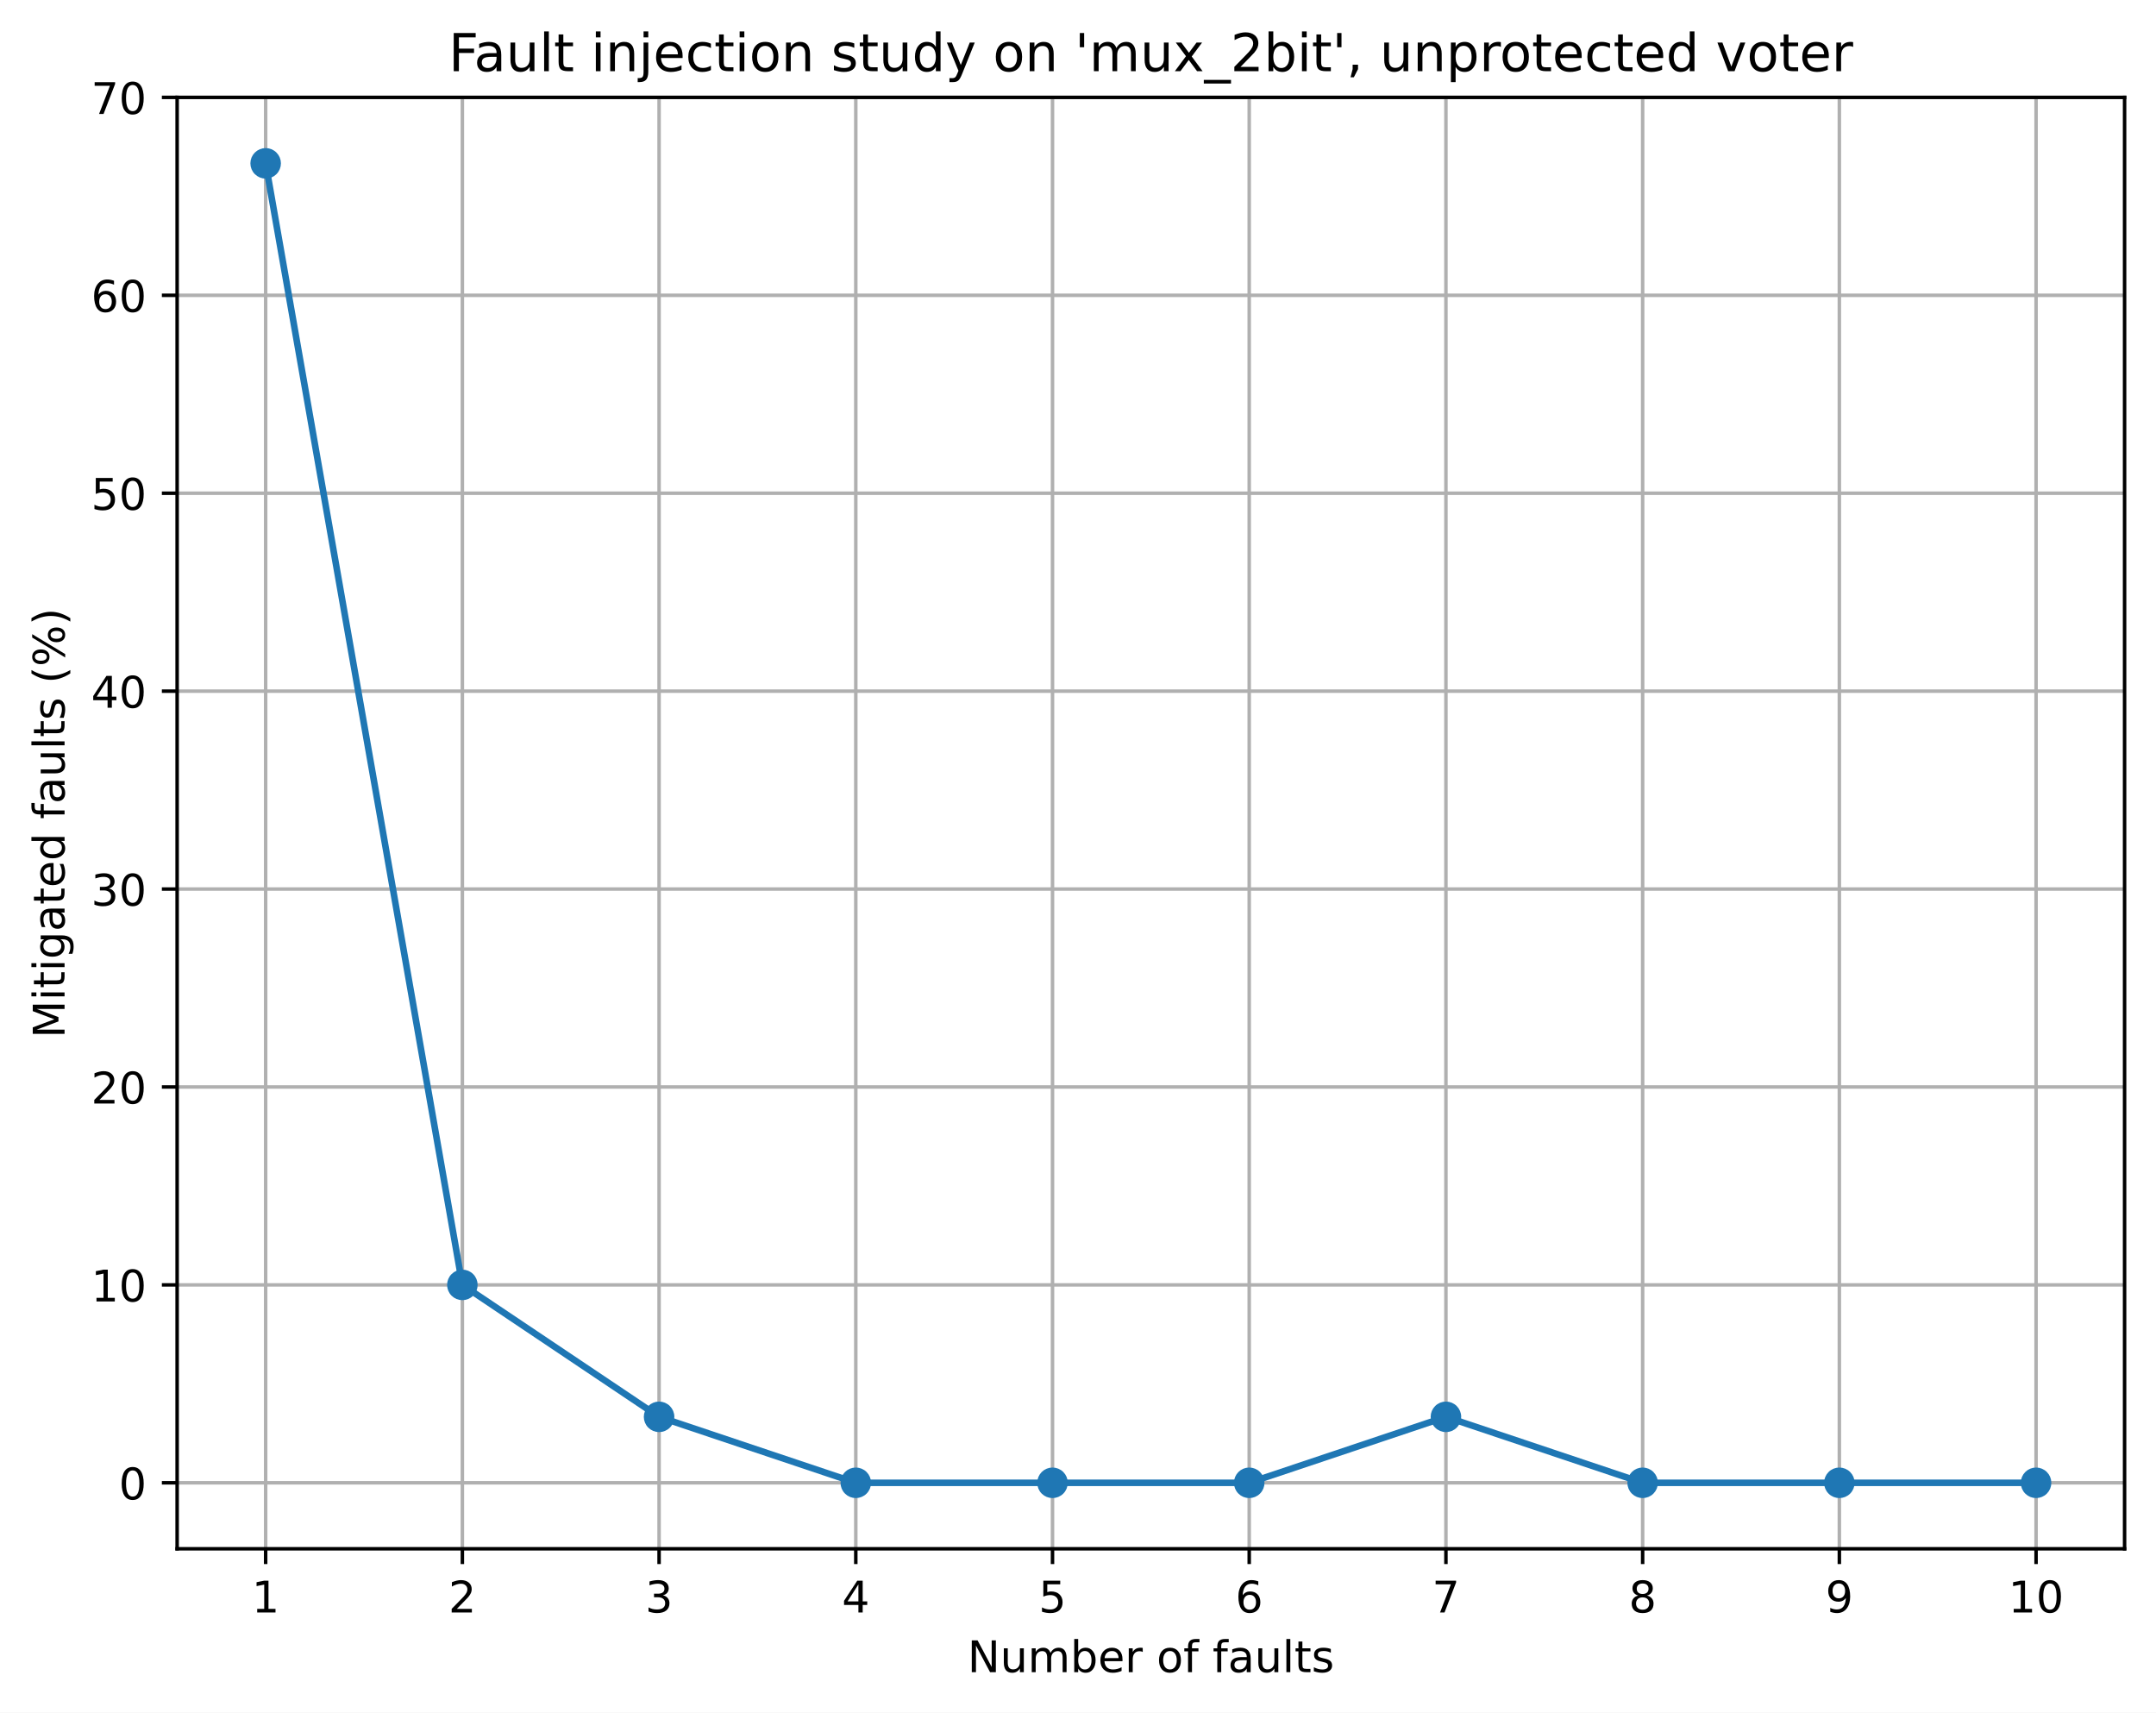
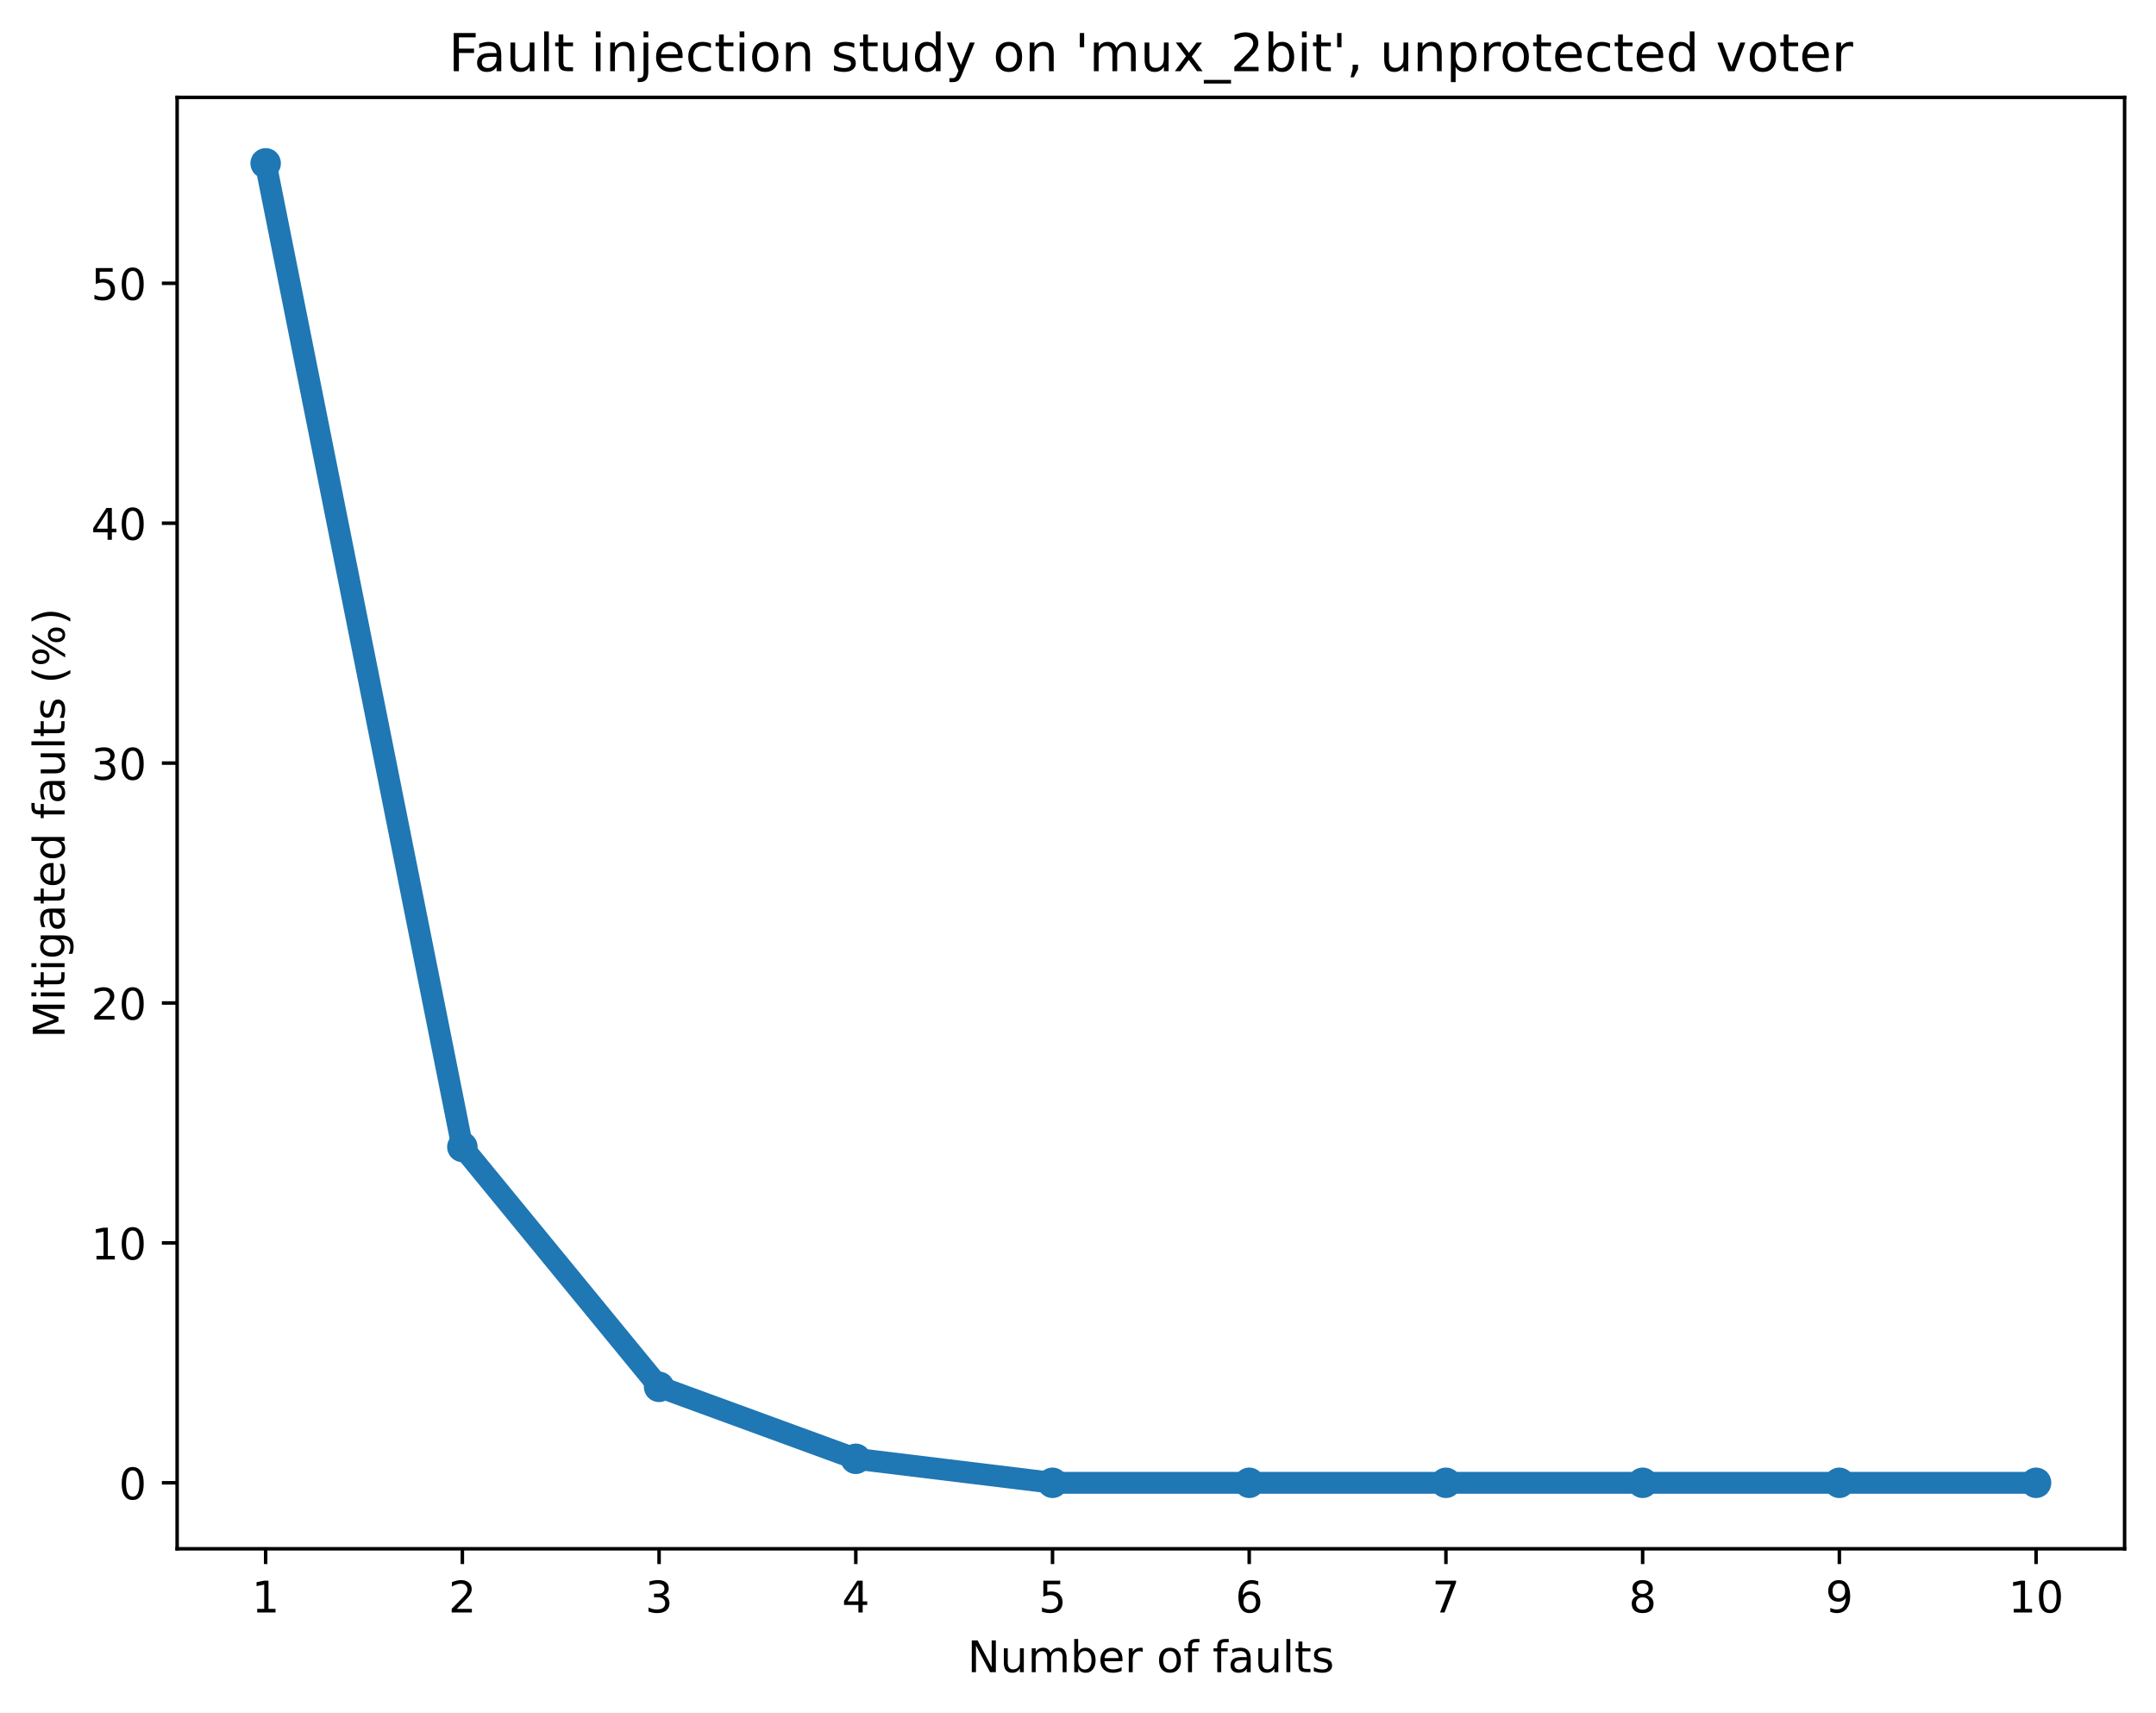
<svg xmlns="http://www.w3.org/2000/svg" xmlns:xlink="http://www.w3.org/1999/xlink" width="494.203pt" height="392.514pt" viewBox="0 0 494.203 392.514" version="1.1">
  <defs>
    <style type="text/css">*{stroke-linejoin: round; stroke-linecap: butt}</style>
  </defs>
  <g id="figure_1">
    <g id="patch_1">
      <path d="M 0 392.514  L 494.203 392.514  L 494.203 0  L 0 0  z " style="fill: #ffffff" />
    </g>
    <g id="axes_1">
      <g id="patch_2">
        <path d="M 40.603 354.958  L 487.003 354.958  L 487.003 22.318  L 40.603 22.318  z " style="fill: #ffffff" />
      </g>
      <g id="matplotlib.axis_1">
        <g id="xtick_1">
          <g id="line2d_1">
-             <path d="M 60.894 354.958  L 60.894 22.318  " clip-path="url(#pfc58b258e5)" style="fill: none; stroke: #b0b0b0; stroke-width: 0.8; stroke-linecap: square" />
-           </g>
-           <g id="line2d_2">
            <defs>
-               <path id="mb463ab0c5a" d="M 0 0  L 0 3.5  " style="stroke: #000000; stroke-width: 0.8" />
+               <path id="mc93c95a533" d="M 0 0  L 0 3.5  " style="stroke: #000000; stroke-width: 0.8" />
            </defs>
            <g>
-               <use xlink:href="#mb463ab0c5a" x="60.894" y="354.958" style="stroke: #000000; stroke-width: 0.8" />
+               <use xlink:href="#mc93c95a533" x="60.894" y="354.958" style="stroke: #000000; stroke-width: 0.8" />
            </g>
          </g>
          <g id="text_1">
            <g transform="translate(57.71278 369.5566) scale(0.1 -0.1)">
              <defs>
                <path id="DejaVuSans-31" d="M 794 531  L 1825 531  L 1825 4091  L 703 3866  L 703 4441  L 1819 4666  L 2450 4666  L 2450 531  L 3481 531  L 3481 0  L 794 0  L 794 531  z " transform="scale(0.015625)" />
              </defs>
              <use xlink:href="#DejaVuSans-31" />
            </g>
          </g>
        </g>
        <g id="xtick_2">
-           <g id="line2d_3">
-             <path d="M 105.985 354.958  L 105.985 22.318  " clip-path="url(#pfc58b258e5)" style="fill: none; stroke: #b0b0b0; stroke-width: 0.8; stroke-linecap: square" />
-           </g>
-           <g id="line2d_4">
-             <g>
-               <use xlink:href="#mb463ab0c5a" x="105.985" y="354.958" style="stroke: #000000; stroke-width: 0.8" />
+           <g id="line2d_2">
+             <g>
+               <use xlink:href="#mc93c95a533" x="105.985" y="354.958" style="stroke: #000000; stroke-width: 0.8" />
            </g>
          </g>
          <g id="text_2">
            <g transform="translate(102.8037 369.5566) scale(0.1 -0.1)">
              <defs>
                <path id="DejaVuSans-32" d="M 1228 531  L 3431 531  L 3431 0  L 469 0  L 469 531  Q 828 903 1448 1529  Q 2069 2156 2228 2338  Q 2531 2678 2651 2914  Q 2772 3150 2772 3378  Q 2772 3750 2511 3984  Q 2250 4219 1831 4219  Q 1534 4219 1204 4116  Q 875 4013 500 3803  L 500 4441  Q 881 4594 1212 4672  Q 1544 4750 1819 4750  Q 2544 4750 2975 4387  Q 3406 4025 3406 3419  Q 3406 3131 3298 2873  Q 3191 2616 2906 2266  Q 2828 2175 2409 1742  Q 1991 1309 1228 531  z " transform="scale(0.015625)" />
              </defs>
              <use xlink:href="#DejaVuSans-32" />
            </g>
          </g>
        </g>
        <g id="xtick_3">
-           <g id="line2d_5">
-             <path d="M 151.076 354.958  L 151.076 22.318  " clip-path="url(#pfc58b258e5)" style="fill: none; stroke: #b0b0b0; stroke-width: 0.8; stroke-linecap: square" />
-           </g>
-           <g id="line2d_6">
-             <g>
-               <use xlink:href="#mb463ab0c5a" x="151.076" y="354.958" style="stroke: #000000; stroke-width: 0.8" />
+           <g id="line2d_3">
+             <g>
+               <use xlink:href="#mc93c95a533" x="151.076" y="354.958" style="stroke: #000000; stroke-width: 0.8" />
            </g>
          </g>
          <g id="text_3">
            <g transform="translate(147.8946 369.5566) scale(0.1 -0.1)">
              <defs>
                <path id="DejaVuSans-33" d="M 2597 2516  Q 3050 2419 3304 2112  Q 3559 1806 3559 1356  Q 3559 666 3084 287  Q 2609 -91 1734 -91  Q 1441 -91 1130 -33  Q 819 25 488 141  L 488 750  Q 750 597 1062 519  Q 1375 441 1716 441  Q 2309 441 2620 675  Q 2931 909 2931 1356  Q 2931 1769 2642 2001  Q 2353 2234 1838 2234  L 1294 2234  L 1294 2753  L 1863 2753  Q 2328 2753 2575 2939  Q 2822 3125 2822 3475  Q 2822 3834 2567 4026  Q 2313 4219 1838 4219  Q 1578 4219 1281 4162  Q 984 4106 628 3988  L 628 4550  Q 988 4650 1302 4700  Q 1616 4750 1894 4750  Q 2613 4750 3031 4423  Q 3450 4097 3450 3541  Q 3450 3153 3228 2886  Q 3006 2619 2597 2516  z " transform="scale(0.015625)" />
              </defs>
              <use xlink:href="#DejaVuSans-33" />
            </g>
          </g>
        </g>
        <g id="xtick_4">
-           <g id="line2d_7">
-             <path d="M 196.167 354.958  L 196.167 22.318  " clip-path="url(#pfc58b258e5)" style="fill: none; stroke: #b0b0b0; stroke-width: 0.8; stroke-linecap: square" />
-           </g>
-           <g id="line2d_8">
-             <g>
-               <use xlink:href="#mb463ab0c5a" x="196.167" y="354.958" style="stroke: #000000; stroke-width: 0.8" />
+           <g id="line2d_4">
+             <g>
+               <use xlink:href="#mc93c95a533" x="196.167" y="354.958" style="stroke: #000000; stroke-width: 0.8" />
            </g>
          </g>
          <g id="text_4">
            <g transform="translate(192.9855 369.5566) scale(0.1 -0.1)">
              <defs>
                <path id="DejaVuSans-34" d="M 2419 4116  L 825 1625  L 2419 1625  L 2419 4116  z M 2253 4666  L 3047 4666  L 3047 1625  L 3713 1625  L 3713 1100  L 3047 1100  L 3047 0  L 2419 0  L 2419 1100  L 313 1100  L 313 1709  L 2253 4666  z " transform="scale(0.015625)" />
              </defs>
              <use xlink:href="#DejaVuSans-34" />
            </g>
          </g>
        </g>
        <g id="xtick_5">
-           <g id="line2d_9">
-             <path d="M 241.258 354.958  L 241.258 22.318  " clip-path="url(#pfc58b258e5)" style="fill: none; stroke: #b0b0b0; stroke-width: 0.8; stroke-linecap: square" />
-           </g>
-           <g id="line2d_10">
-             <g>
-               <use xlink:href="#mb463ab0c5a" x="241.258" y="354.958" style="stroke: #000000; stroke-width: 0.8" />
+           <g id="line2d_5">
+             <g>
+               <use xlink:href="#mc93c95a533" x="241.258" y="354.958" style="stroke: #000000; stroke-width: 0.8" />
            </g>
          </g>
          <g id="text_5">
            <g transform="translate(238.0764 369.5566) scale(0.1 -0.1)">
              <defs>
                <path id="DejaVuSans-35" d="M 691 4666  L 3169 4666  L 3169 4134  L 1269 4134  L 1269 2991  Q 1406 3038 1543 3061  Q 1681 3084 1819 3084  Q 2600 3084 3056 2656  Q 3513 2228 3513 1497  Q 3513 744 3044 326  Q 2575 -91 1722 -91  Q 1428 -91 1123 -41  Q 819 9 494 109  L 494 744  Q 775 591 1075 516  Q 1375 441 1709 441  Q 2250 441 2565 725  Q 2881 1009 2881 1497  Q 2881 1984 2565 2268  Q 2250 2553 1709 2553  Q 1456 2553 1204 2497  Q 953 2441 691 2322  L 691 4666  z " transform="scale(0.015625)" />
              </defs>
              <use xlink:href="#DejaVuSans-35" />
            </g>
          </g>
        </g>
        <g id="xtick_6">
-           <g id="line2d_11">
-             <path d="M 286.349 354.958  L 286.349 22.318  " clip-path="url(#pfc58b258e5)" style="fill: none; stroke: #b0b0b0; stroke-width: 0.8; stroke-linecap: square" />
-           </g>
-           <g id="line2d_12">
-             <g>
-               <use xlink:href="#mb463ab0c5a" x="286.349" y="354.958" style="stroke: #000000; stroke-width: 0.8" />
+           <g id="line2d_6">
+             <g>
+               <use xlink:href="#mc93c95a533" x="286.349" y="354.958" style="stroke: #000000; stroke-width: 0.8" />
            </g>
          </g>
          <g id="text_6">
            <g transform="translate(283.1673 369.5566) scale(0.1 -0.1)">
              <defs>
                <path id="DejaVuSans-36" d="M 2113 2584  Q 1688 2584 1439 2293  Q 1191 2003 1191 1497  Q 1191 994 1439 701  Q 1688 409 2113 409  Q 2538 409 2786 701  Q 3034 994 3034 1497  Q 3034 2003 2786 2293  Q 2538 2584 2113 2584  z M 3366 4563  L 3366 3988  Q 3128 4100 2886 4159  Q 2644 4219 2406 4219  Q 1781 4219 1451 3797  Q 1122 3375 1075 2522  Q 1259 2794 1537 2939  Q 1816 3084 2150 3084  Q 2853 3084 3261 2657  Q 3669 2231 3669 1497  Q 3669 778 3244 343  Q 2819 -91 2113 -91  Q 1303 -91 875 529  Q 447 1150 447 2328  Q 447 3434 972 4092  Q 1497 4750 2381 4750  Q 2619 4750 2861 4703  Q 3103 4656 3366 4563  z " transform="scale(0.015625)" />
              </defs>
              <use xlink:href="#DejaVuSans-36" />
            </g>
          </g>
        </g>
        <g id="xtick_7">
-           <g id="line2d_13">
-             <path d="M 331.439 354.958  L 331.439 22.318  " clip-path="url(#pfc58b258e5)" style="fill: none; stroke: #b0b0b0; stroke-width: 0.8; stroke-linecap: square" />
-           </g>
-           <g id="line2d_14">
-             <g>
-               <use xlink:href="#mb463ab0c5a" x="331.439" y="354.958" style="stroke: #000000; stroke-width: 0.8" />
+           <g id="line2d_7">
+             <g>
+               <use xlink:href="#mc93c95a533" x="331.439" y="354.958" style="stroke: #000000; stroke-width: 0.8" />
            </g>
          </g>
          <g id="text_7">
            <g transform="translate(328.2582 369.5566) scale(0.1 -0.1)">
              <defs>
                <path id="DejaVuSans-37" d="M 525 4666  L 3525 4666  L 3525 4397  L 1831 0  L 1172 0  L 2766 4134  L 525 4134  L 525 4666  z " transform="scale(0.015625)" />
              </defs>
              <use xlink:href="#DejaVuSans-37" />
            </g>
          </g>
        </g>
        <g id="xtick_8">
-           <g id="line2d_15">
-             <path d="M 376.53 354.958  L 376.53 22.318  " clip-path="url(#pfc58b258e5)" style="fill: none; stroke: #b0b0b0; stroke-width: 0.8; stroke-linecap: square" />
-           </g>
-           <g id="line2d_16">
-             <g>
-               <use xlink:href="#mb463ab0c5a" x="376.53" y="354.958" style="stroke: #000000; stroke-width: 0.8" />
+           <g id="line2d_8">
+             <g>
+               <use xlink:href="#mc93c95a533" x="376.53" y="354.958" style="stroke: #000000; stroke-width: 0.8" />
            </g>
          </g>
          <g id="text_8">
            <g transform="translate(373.3491 369.5566) scale(0.1 -0.1)">
              <defs>
                <path id="DejaVuSans-38" d="M 2034 2216  Q 1584 2216 1326 1975  Q 1069 1734 1069 1313  Q 1069 891 1326 650  Q 1584 409 2034 409  Q 2484 409 2743 651  Q 3003 894 3003 1313  Q 3003 1734 2745 1975  Q 2488 2216 2034 2216  z M 1403 2484  Q 997 2584 770 2862  Q 544 3141 544 3541  Q 544 4100 942 4425  Q 1341 4750 2034 4750  Q 2731 4750 3128 4425  Q 3525 4100 3525 3541  Q 3525 3141 3298 2862  Q 3072 2584 2669 2484  Q 3125 2378 3379 2068  Q 3634 1759 3634 1313  Q 3634 634 3220 271  Q 2806 -91 2034 -91  Q 1263 -91 848 271  Q 434 634 434 1313  Q 434 1759 690 2068  Q 947 2378 1403 2484  z M 1172 3481  Q 1172 3119 1398 2916  Q 1625 2713 2034 2713  Q 2441 2713 2670 2916  Q 2900 3119 2900 3481  Q 2900 3844 2670 4047  Q 2441 4250 2034 4250  Q 1625 4250 1398 4047  Q 1172 3844 1172 3481  z " transform="scale(0.015625)" />
              </defs>
              <use xlink:href="#DejaVuSans-38" />
            </g>
          </g>
        </g>
        <g id="xtick_9">
-           <g id="line2d_17">
-             <path d="M 421.621 354.958  L 421.621 22.318  " clip-path="url(#pfc58b258e5)" style="fill: none; stroke: #b0b0b0; stroke-width: 0.8; stroke-linecap: square" />
-           </g>
-           <g id="line2d_18">
-             <g>
-               <use xlink:href="#mb463ab0c5a" x="421.621" y="354.958" style="stroke: #000000; stroke-width: 0.8" />
+           <g id="line2d_9">
+             <g>
+               <use xlink:href="#mc93c95a533" x="421.621" y="354.958" style="stroke: #000000; stroke-width: 0.8" />
            </g>
          </g>
          <g id="text_9">
            <g transform="translate(418.4401 369.5566) scale(0.1 -0.1)">
              <defs>
                <path id="DejaVuSans-39" d="M 703 97  L 703 672  Q 941 559 1184 500  Q 1428 441 1663 441  Q 2288 441 2617 861  Q 2947 1281 2994 2138  Q 2813 1869 2534 1725  Q 2256 1581 1919 1581  Q 1219 1581 811 2004  Q 403 2428 403 3163  Q 403 3881 828 4315  Q 1253 4750 1959 4750  Q 2769 4750 3195 4129  Q 3622 3509 3622 2328  Q 3622 1225 3098 567  Q 2575 -91 1691 -91  Q 1453 -91 1209 -44  Q 966 3 703 97  z M 1959 2075  Q 2384 2075 2632 2365  Q 2881 2656 2881 3163  Q 2881 3666 2632 3958  Q 2384 4250 1959 4250  Q 1534 4250 1286 3958  Q 1038 3666 1038 3163  Q 1038 2656 1286 2365  Q 1534 2075 1959 2075  z " transform="scale(0.015625)" />
              </defs>
              <use xlink:href="#DejaVuSans-39" />
            </g>
          </g>
        </g>
        <g id="xtick_10">
-           <g id="line2d_19">
-             <path d="M 466.712 354.958  L 466.712 22.318  " clip-path="url(#pfc58b258e5)" style="fill: none; stroke: #b0b0b0; stroke-width: 0.8; stroke-linecap: square" />
-           </g>
-           <g id="line2d_20">
-             <g>
-               <use xlink:href="#mb463ab0c5a" x="466.712" y="354.958" style="stroke: #000000; stroke-width: 0.8" />
+           <g id="line2d_10">
+             <g>
+               <use xlink:href="#mc93c95a533" x="466.712" y="354.958" style="stroke: #000000; stroke-width: 0.8" />
            </g>
          </g>
          <g id="text_10">
            <g transform="translate(460.3497 369.5566) scale(0.1 -0.1)">
              <defs>
                <path id="DejaVuSans-30" d="M 2034 4250  Q 1547 4250 1301 3770  Q 1056 3291 1056 2328  Q 1056 1369 1301 889  Q 1547 409 2034 409  Q 2525 409 2770 889  Q 3016 1369 3016 2328  Q 3016 3291 2770 3770  Q 2525 4250 2034 4250  z M 2034 4750  Q 2819 4750 3233 4129  Q 3647 3509 3647 2328  Q 3647 1150 3233 529  Q 2819 -91 2034 -91  Q 1250 -91 836 529  Q 422 1150 422 2328  Q 422 3509 836 4129  Q 1250 4750 2034 4750  z " transform="scale(0.015625)" />
              </defs>
              <use xlink:href="#DejaVuSans-31" />
              <use xlink:href="#DejaVuSans-30" transform="translate(63.62305 0)" />
            </g>
          </g>
        </g>
        <g id="text_11">
          <g transform="translate(221.7727 383.2347) scale(0.1 -0.1)">
            <defs>
              <path id="DejaVuSans-4e" d="M 628 4666  L 1478 4666  L 3547 763  L 3547 4666  L 4159 4666  L 4159 0  L 3309 0  L 1241 3903  L 1241 0  L 628 0  L 628 4666  z " transform="scale(0.015625)" />
              <path id="DejaVuSans-75" d="M 544 1381  L 544 3500  L 1119 3500  L 1119 1403  Q 1119 906 1312 657  Q 1506 409 1894 409  Q 2359 409 2629 706  Q 2900 1003 2900 1516  L 2900 3500  L 3475 3500  L 3475 0  L 2900 0  L 2900 538  Q 2691 219 2414 64  Q 2138 -91 1772 -91  Q 1169 -91 856 284  Q 544 659 544 1381  z M 1991 3584  L 1991 3584  z " transform="scale(0.015625)" />
              <path id="DejaVuSans-6d" d="M 3328 2828  Q 3544 3216 3844 3400  Q 4144 3584 4550 3584  Q 5097 3584 5394 3201  Q 5691 2819 5691 2113  L 5691 0  L 5113 0  L 5113 2094  Q 5113 2597 4934 2840  Q 4756 3084 4391 3084  Q 3944 3084 3684 2787  Q 3425 2491 3425 1978  L 3425 0  L 2847 0  L 2847 2094  Q 2847 2600 2669 2842  Q 2491 3084 2119 3084  Q 1678 3084 1418 2786  Q 1159 2488 1159 1978  L 1159 0  L 581 0  L 581 3500  L 1159 3500  L 1159 2956  Q 1356 3278 1631 3431  Q 1906 3584 2284 3584  Q 2666 3584 2933 3390  Q 3200 3197 3328 2828  z " transform="scale(0.015625)" />
              <path id="DejaVuSans-62" d="M 3116 1747  Q 3116 2381 2855 2742  Q 2594 3103 2138 3103  Q 1681 3103 1420 2742  Q 1159 2381 1159 1747  Q 1159 1113 1420 752  Q 1681 391 2138 391  Q 2594 391 2855 752  Q 3116 1113 3116 1747  z M 1159 2969  Q 1341 3281 1617 3432  Q 1894 3584 2278 3584  Q 2916 3584 3314 3078  Q 3713 2572 3713 1747  Q 3713 922 3314 415  Q 2916 -91 2278 -91  Q 1894 -91 1617 61  Q 1341 213 1159 525  L 1159 0  L 581 0  L 581 4863  L 1159 4863  L 1159 2969  z " transform="scale(0.015625)" />
              <path id="DejaVuSans-65" d="M 3597 1894  L 3597 1613  L 953 1613  Q 991 1019 1311 708  Q 1631 397 2203 397  Q 2534 397 2845 478  Q 3156 559 3463 722  L 3463 178  Q 3153 47 2828 -22  Q 2503 -91 2169 -91  Q 1331 -91 842 396  Q 353 884 353 1716  Q 353 2575 817 3079  Q 1281 3584 2069 3584  Q 2775 3584 3186 3129  Q 3597 2675 3597 1894  z M 3022 2063  Q 3016 2534 2758 2815  Q 2500 3097 2075 3097  Q 1594 3097 1305 2825  Q 1016 2553 972 2059  L 3022 2063  z " transform="scale(0.015625)" />
              <path id="DejaVuSans-72" d="M 2631 2963  Q 2534 3019 2420 3045  Q 2306 3072 2169 3072  Q 1681 3072 1420 2755  Q 1159 2438 1159 1844  L 1159 0  L 581 0  L 581 3500  L 1159 3500  L 1159 2956  Q 1341 3275 1631 3429  Q 1922 3584 2338 3584  Q 2397 3584 2469 3576  Q 2541 3569 2628 3553  L 2631 2963  z " transform="scale(0.015625)" />
              <path id="DejaVuSans-20" transform="scale(0.015625)" />
              <path id="DejaVuSans-6f" d="M 1959 3097  Q 1497 3097 1228 2736  Q 959 2375 959 1747  Q 959 1119 1226 758  Q 1494 397 1959 397  Q 2419 397 2687 759  Q 2956 1122 2956 1747  Q 2956 2369 2687 2733  Q 2419 3097 1959 3097  z M 1959 3584  Q 2709 3584 3137 3096  Q 3566 2609 3566 1747  Q 3566 888 3137 398  Q 2709 -91 1959 -91  Q 1206 -91 779 398  Q 353 888 353 1747  Q 353 2609 779 3096  Q 1206 3584 1959 3584  z " transform="scale(0.015625)" />
              <path id="DejaVuSans-66" d="M 2375 4863  L 2375 4384  L 1825 4384  Q 1516 4384 1395 4259  Q 1275 4134 1275 3809  L 1275 3500  L 2222 3500  L 2222 3053  L 1275 3053  L 1275 0  L 697 0  L 697 3053  L 147 3053  L 147 3500  L 697 3500  L 697 3744  Q 697 4328 969 4595  Q 1241 4863 1831 4863  L 2375 4863  z " transform="scale(0.015625)" />
              <path id="DejaVuSans-61" d="M 2194 1759  Q 1497 1759 1228 1600  Q 959 1441 959 1056  Q 959 750 1161 570  Q 1363 391 1709 391  Q 2188 391 2477 730  Q 2766 1069 2766 1631  L 2766 1759  L 2194 1759  z M 3341 1997  L 3341 0  L 2766 0  L 2766 531  Q 2569 213 2275 61  Q 1981 -91 1556 -91  Q 1019 -91 701 211  Q 384 513 384 1019  Q 384 1609 779 1909  Q 1175 2209 1959 2209  L 2766 2209  L 2766 2266  Q 2766 2663 2505 2880  Q 2244 3097 1772 3097  Q 1472 3097 1187 3025  Q 903 2953 641 2809  L 641 3341  Q 956 3463 1253 3523  Q 1550 3584 1831 3584  Q 2591 3584 2966 3190  Q 3341 2797 3341 1997  z " transform="scale(0.015625)" />
              <path id="DejaVuSans-6c" d="M 603 4863  L 1178 4863  L 1178 0  L 603 0  L 603 4863  z " transform="scale(0.015625)" />
              <path id="DejaVuSans-74" d="M 1172 4494  L 1172 3500  L 2356 3500  L 2356 3053  L 1172 3053  L 1172 1153  Q 1172 725 1289 603  Q 1406 481 1766 481  L 2356 481  L 2356 0  L 1766 0  Q 1100 0 847 248  Q 594 497 594 1153  L 594 3053  L 172 3053  L 172 3500  L 594 3500  L 594 4494  L 1172 4494  z " transform="scale(0.015625)" />
              <path id="DejaVuSans-73" d="M 2834 3397  L 2834 2853  Q 2591 2978 2328 3040  Q 2066 3103 1784 3103  Q 1356 3103 1142 2972  Q 928 2841 928 2578  Q 928 2378 1081 2264  Q 1234 2150 1697 2047  L 1894 2003  Q 2506 1872 2764 1633  Q 3022 1394 3022 966  Q 3022 478 2636 193  Q 2250 -91 1575 -91  Q 1294 -91 989 -36  Q 684 19 347 128  L 347 722  Q 666 556 975 473  Q 1284 391 1588 391  Q 1994 391 2212 530  Q 2431 669 2431 922  Q 2431 1156 2273 1281  Q 2116 1406 1581 1522  L 1381 1569  Q 847 1681 609 1914  Q 372 2147 372 2553  Q 372 3047 722 3315  Q 1072 3584 1716 3584  Q 2034 3584 2315 3537  Q 2597 3491 2834 3397  z " transform="scale(0.015625)" />
            </defs>
            <use xlink:href="#DejaVuSans-4e" />
            <use xlink:href="#DejaVuSans-75" transform="translate(74.80469 0)" />
            <use xlink:href="#DejaVuSans-6d" transform="translate(138.1836 0)" />
            <use xlink:href="#DejaVuSans-62" transform="translate(235.5957 0)" />
            <use xlink:href="#DejaVuSans-65" transform="translate(299.0723 0)" />
            <use xlink:href="#DejaVuSans-72" transform="translate(360.5957 0)" />
            <use xlink:href="#DejaVuSans-20" transform="translate(401.709 0)" />
            <use xlink:href="#DejaVuSans-6f" transform="translate(433.4961 0)" />
            <use xlink:href="#DejaVuSans-66" transform="translate(494.6777 0)" />
            <use xlink:href="#DejaVuSans-20" transform="translate(529.8828 0)" />
            <use xlink:href="#DejaVuSans-66" transform="translate(561.6699 0)" />
            <use xlink:href="#DejaVuSans-61" transform="translate(596.875 0)" />
            <use xlink:href="#DejaVuSans-75" transform="translate(658.1543 0)" />
            <use xlink:href="#DejaVuSans-6c" transform="translate(721.5332 0)" />
            <use xlink:href="#DejaVuSans-74" transform="translate(749.3164 0)" />
            <use xlink:href="#DejaVuSans-73" transform="translate(788.5254 0)" />
          </g>
        </g>
      </g>
      <g id="matplotlib.axis_2">
        <g id="ytick_1">
-           <g id="line2d_21">
-             <path d="M 40.603 339.838  L 487.003 339.838  " clip-path="url(#pfc58b258e5)" style="fill: none; stroke: #b0b0b0; stroke-width: 0.8; stroke-linecap: square" />
-           </g>
-           <g id="line2d_22">
+           <g id="line2d_11">
            <defs>
-               <path id="m133104664e" d="M 0 0  L -3.5 0  " style="stroke: #000000; stroke-width: 0.8" />
+               <path id="mc1dee2f816" d="M 0 0  L -3.5 0  " style="stroke: #000000; stroke-width: 0.8" />
            </defs>
            <g>
-               <use xlink:href="#m133104664e" x="40.603" y="339.838" style="stroke: #000000; stroke-width: 0.8" />
+               <use xlink:href="#mc1dee2f816" x="40.603" y="339.838" style="stroke: #000000; stroke-width: 0.8" />
            </g>
          </g>
          <g id="text_12">
            <g transform="translate(27.24063 343.6373) scale(0.1 -0.1)">
              <use xlink:href="#DejaVuSans-30" />
            </g>
          </g>
        </g>
        <g id="ytick_2">
-           <g id="line2d_23">
-             <path d="M 40.603 294.478  L 487.003 294.478  " clip-path="url(#pfc58b258e5)" style="fill: none; stroke: #b0b0b0; stroke-width: 0.8; stroke-linecap: square" />
-           </g>
-           <g id="line2d_24">
-             <g>
-               <use xlink:href="#m133104664e" x="40.603" y="294.478" style="stroke: #000000; stroke-width: 0.8" />
+           <g id="line2d_12">
+             <g>
+               <use xlink:href="#mc1dee2f816" x="40.603" y="284.856" style="stroke: #000000; stroke-width: 0.8" />
            </g>
          </g>
          <g id="text_13">
-             <g transform="translate(20.87813 298.2773) scale(0.1 -0.1)">
+             <g transform="translate(20.87813 288.6555) scale(0.1 -0.1)">
              <use xlink:href="#DejaVuSans-31" />
              <use xlink:href="#DejaVuSans-30" transform="translate(63.62305 0)" />
            </g>
          </g>
        </g>
        <g id="ytick_3">
-           <g id="line2d_25">
-             <path d="M 40.603 249.118  L 487.003 249.118  " clip-path="url(#pfc58b258e5)" style="fill: none; stroke: #b0b0b0; stroke-width: 0.8; stroke-linecap: square" />
-           </g>
-           <g id="line2d_26">
-             <g>
-               <use xlink:href="#m133104664e" x="40.603" y="249.118" style="stroke: #000000; stroke-width: 0.8" />
+           <g id="line2d_13">
+             <g>
+               <use xlink:href="#mc1dee2f816" x="40.603" y="229.874" style="stroke: #000000; stroke-width: 0.8" />
            </g>
          </g>
          <g id="text_14">
-             <g transform="translate(20.87813 252.9173) scale(0.1 -0.1)">
+             <g transform="translate(20.87813 233.6737) scale(0.1 -0.1)">
              <use xlink:href="#DejaVuSans-32" />
              <use xlink:href="#DejaVuSans-30" transform="translate(63.62305 0)" />
            </g>
          </g>
        </g>
        <g id="ytick_4">
-           <g id="line2d_27">
-             <path d="M 40.603 203.758  L 487.003 203.758  " clip-path="url(#pfc58b258e5)" style="fill: none; stroke: #b0b0b0; stroke-width: 0.8; stroke-linecap: square" />
-           </g>
-           <g id="line2d_28">
-             <g>
-               <use xlink:href="#m133104664e" x="40.603" y="203.758" style="stroke: #000000; stroke-width: 0.8" />
+           <g id="line2d_14">
+             <g>
+               <use xlink:href="#mc1dee2f816" x="40.603" y="174.893" style="stroke: #000000; stroke-width: 0.8" />
            </g>
          </g>
          <g id="text_15">
-             <g transform="translate(20.87813 207.5573) scale(0.1 -0.1)">
+             <g transform="translate(20.87813 178.6919) scale(0.1 -0.1)">
              <use xlink:href="#DejaVuSans-33" />
              <use xlink:href="#DejaVuSans-30" transform="translate(63.62305 0)" />
            </g>
          </g>
        </g>
        <g id="ytick_5">
-           <g id="line2d_29">
-             <path d="M 40.603 158.398  L 487.003 158.398  " clip-path="url(#pfc58b258e5)" style="fill: none; stroke: #b0b0b0; stroke-width: 0.8; stroke-linecap: square" />
-           </g>
-           <g id="line2d_30">
-             <g>
-               <use xlink:href="#m133104664e" x="40.603" y="158.398" style="stroke: #000000; stroke-width: 0.8" />
+           <g id="line2d_15">
+             <g>
+               <use xlink:href="#mc1dee2f816" x="40.603" y="119.911" style="stroke: #000000; stroke-width: 0.8" />
            </g>
          </g>
          <g id="text_16">
-             <g transform="translate(20.87813 162.1973) scale(0.1 -0.1)">
+             <g transform="translate(20.87813 123.7101) scale(0.1 -0.1)">
              <use xlink:href="#DejaVuSans-34" />
              <use xlink:href="#DejaVuSans-30" transform="translate(63.62305 0)" />
            </g>
          </g>
        </g>
        <g id="ytick_6">
-           <g id="line2d_31">
-             <path d="M 40.603 113.038  L 487.003 113.038  " clip-path="url(#pfc58b258e5)" style="fill: none; stroke: #b0b0b0; stroke-width: 0.8; stroke-linecap: square" />
-           </g>
-           <g id="line2d_32">
-             <g>
-               <use xlink:href="#m133104664e" x="40.603" y="113.038" style="stroke: #000000; stroke-width: 0.8" />
+           <g id="line2d_16">
+             <g>
+               <use xlink:href="#mc1dee2f816" x="40.603" y="64.929" style="stroke: #000000; stroke-width: 0.8" />
            </g>
          </g>
          <g id="text_17">
-             <g transform="translate(20.87813 116.8373) scale(0.1 -0.1)">
+             <g transform="translate(20.87813 68.72825) scale(0.1 -0.1)">
              <use xlink:href="#DejaVuSans-35" />
              <use xlink:href="#DejaVuSans-30" transform="translate(63.62305 0)" />
            </g>
          </g>
        </g>
-         <g id="ytick_7">
-           <g id="line2d_33">
-             <path d="M 40.603 67.678  L 487.003 67.678  " clip-path="url(#pfc58b258e5)" style="fill: none; stroke: #b0b0b0; stroke-width: 0.8; stroke-linecap: square" />
-           </g>
-           <g id="line2d_34">
-             <g>
-               <use xlink:href="#m133104664e" x="40.603" y="67.678" style="stroke: #000000; stroke-width: 0.8" />
-             </g>
-           </g>
-           <g id="text_18">
-             <g transform="translate(20.87813 71.47734) scale(0.1 -0.1)">
-               <use xlink:href="#DejaVuSans-36" />
-               <use xlink:href="#DejaVuSans-30" transform="translate(63.62305 0)" />
-             </g>
-           </g>
-         </g>
-         <g id="ytick_8">
-           <g id="line2d_35">
-             <path d="M 40.603 22.318  L 487.003 22.318  " clip-path="url(#pfc58b258e5)" style="fill: none; stroke: #b0b0b0; stroke-width: 0.8; stroke-linecap: square" />
-           </g>
-           <g id="line2d_36">
-             <g>
-               <use xlink:href="#m133104664e" x="40.603" y="22.318" style="stroke: #000000; stroke-width: 0.8" />
-             </g>
-           </g>
-           <g id="text_19">
-             <g transform="translate(20.87813 26.11734) scale(0.1 -0.1)">
-               <use xlink:href="#DejaVuSans-37" />
-               <use xlink:href="#DejaVuSans-30" transform="translate(63.62305 0)" />
-             </g>
-           </g>
-         </g>
-         <g id="text_20">
+         <g id="text_18">
          <g transform="translate(14.79844 237.917) rotate(-90) scale(0.1 -0.1)">
            <defs>
              <path id="DejaVuSans-4d" d="M 628 4666  L 1569 4666  L 2759 1491  L 3956 4666  L 4897 4666  L 4897 0  L 4281 0  L 4281 4097  L 3078 897  L 2444 897  L 1241 4097  L 1241 0  L 628 0  L 628 4666  z " transform="scale(0.015625)" />
              <path id="DejaVuSans-69" d="M 603 3500  L 1178 3500  L 1178 0  L 603 0  L 603 3500  z M 603 4863  L 1178 4863  L 1178 4134  L 603 4134  L 603 4863  z " transform="scale(0.015625)" />
              <path id="DejaVuSans-67" d="M 2906 1791  Q 2906 2416 2648 2759  Q 2391 3103 1925 3103  Q 1463 3103 1205 2759  Q 947 2416 947 1791  Q 947 1169 1205 825  Q 1463 481 1925 481  Q 2391 481 2648 825  Q 2906 1169 2906 1791  z M 3481 434  Q 3481 -459 3084 -895  Q 2688 -1331 1869 -1331  Q 1566 -1331 1297 -1286  Q 1028 -1241 775 -1147  L 775 -588  Q 1028 -725 1275 -790  Q 1522 -856 1778 -856  Q 2344 -856 2625 -561  Q 2906 -266 2906 331  L 2906 616  Q 2728 306 2450 153  Q 2172 0 1784 0  Q 1141 0 747 490  Q 353 981 353 1791  Q 353 2603 747 3093  Q 1141 3584 1784 3584  Q 2172 3584 2450 3431  Q 2728 3278 2906 2969  L 2906 3500  L 3481 3500  L 3481 434  z " transform="scale(0.015625)" />
              <path id="DejaVuSans-64" d="M 2906 2969  L 2906 4863  L 3481 4863  L 3481 0  L 2906 0  L 2906 525  Q 2725 213 2448 61  Q 2172 -91 1784 -91  Q 1150 -91 751 415  Q 353 922 353 1747  Q 353 2572 751 3078  Q 1150 3584 1784 3584  Q 2172 3584 2448 3432  Q 2725 3281 2906 2969  z M 947 1747  Q 947 1113 1208 752  Q 1469 391 1925 391  Q 2381 391 2643 752  Q 2906 1113 2906 1747  Q 2906 2381 2643 2742  Q 2381 3103 1925 3103  Q 1469 3103 1208 2742  Q 947 2381 947 1747  z " transform="scale(0.015625)" />
              <path id="DejaVuSans-28" d="M 1984 4856  Q 1566 4138 1362 3434  Q 1159 2731 1159 2009  Q 1159 1288 1364 580  Q 1569 -128 1984 -844  L 1484 -844  Q 1016 -109 783 600  Q 550 1309 550 2009  Q 550 2706 781 3412  Q 1013 4119 1484 4856  L 1984 4856  z " transform="scale(0.015625)" />
              <path id="DejaVuSans-25" d="M 4653 2053  Q 4381 2053 4226 1822  Q 4072 1591 4072 1178  Q 4072 772 4226 539  Q 4381 306 4653 306  Q 4919 306 5073 539  Q 5228 772 5228 1178  Q 5228 1588 5073 1820  Q 4919 2053 4653 2053  z M 4653 2450  Q 5147 2450 5437 2106  Q 5728 1763 5728 1178  Q 5728 594 5436 251  Q 5144 -91 4653 -91  Q 4153 -91 3862 251  Q 3572 594 3572 1178  Q 3572 1766 3864 2108  Q 4156 2450 4653 2450  z M 1428 4353  Q 1159 4353 1004 4120  Q 850 3888 850 3481  Q 850 3069 1003 2837  Q 1156 2606 1428 2606  Q 1700 2606 1854 2837  Q 2009 3069 2009 3481  Q 2009 3884 1853 4118  Q 1697 4353 1428 4353  z M 4250 4750  L 4750 4750  L 1831 -91  L 1331 -91  L 4250 4750  z M 1428 4750  Q 1922 4750 2215 4408  Q 2509 4066 2509 3481  Q 2509 2891 2217 2550  Q 1925 2209 1428 2209  Q 931 2209 642 2551  Q 353 2894 353 3481  Q 353 4063 643 4406  Q 934 4750 1428 4750  z " transform="scale(0.015625)" />
              <path id="DejaVuSans-29" d="M 513 4856  L 1013 4856  Q 1481 4119 1714 3412  Q 1947 2706 1947 2009  Q 1947 1309 1714 600  Q 1481 -109 1013 -844  L 513 -844  Q 928 -128 1133 580  Q 1338 1288 1338 2009  Q 1338 2731 1133 3434  Q 928 4138 513 4856  z " transform="scale(0.015625)" />
            </defs>
            <use xlink:href="#DejaVuSans-4d" />
            <use xlink:href="#DejaVuSans-69" transform="translate(86.2793 0)" />
            <use xlink:href="#DejaVuSans-74" transform="translate(114.0625 0)" />
            <use xlink:href="#DejaVuSans-69" transform="translate(153.2715 0)" />
            <use xlink:href="#DejaVuSans-67" transform="translate(181.0547 0)" />
            <use xlink:href="#DejaVuSans-61" transform="translate(244.5312 0)" />
            <use xlink:href="#DejaVuSans-74" transform="translate(305.8105 0)" />
            <use xlink:href="#DejaVuSans-65" transform="translate(345.0195 0)" />
            <use xlink:href="#DejaVuSans-64" transform="translate(406.543 0)" />
            <use xlink:href="#DejaVuSans-20" transform="translate(470.0195 0)" />
            <use xlink:href="#DejaVuSans-66" transform="translate(501.8066 0)" />
            <use xlink:href="#DejaVuSans-61" transform="translate(537.0117 0)" />
            <use xlink:href="#DejaVuSans-75" transform="translate(598.291 0)" />
            <use xlink:href="#DejaVuSans-6c" transform="translate(661.6699 0)" />
            <use xlink:href="#DejaVuSans-74" transform="translate(689.4531 0)" />
            <use xlink:href="#DejaVuSans-73" transform="translate(728.6621 0)" />
            <use xlink:href="#DejaVuSans-20" transform="translate(780.7617 0)" />
            <use xlink:href="#DejaVuSans-28" transform="translate(812.5488 0)" />
            <use xlink:href="#DejaVuSans-25" transform="translate(851.5625 0)" />
            <use xlink:href="#DejaVuSans-29" transform="translate(946.582 0)" />
          </g>
        </g>
      </g>
-       <g id="line2d_37">
-         <path d="M 60.894 37.438  L 105.985 294.478  L 151.076 324.718  L 196.167 339.838  L 241.258 339.838  L 286.349 339.838  L 331.439 324.718  L 376.53 339.838  L 421.621 339.838  L 466.712 339.838  " clip-path="url(#pfc58b258e5)" style="fill: none; stroke: #1f77b4; stroke-width: 1.5; stroke-linecap: square" />
+       <g id="line2d_17">
+         <path d="M 60.894 37.438  L 105.985 262.864  L 151.076 317.845  L 196.167 334.34  L 241.258 339.838  L 286.349 339.838  L 331.439 339.838  L 376.53 339.838  L 421.621 339.838  L 466.712 339.838  " clip-path="url(#pc1739831b6)" style="fill: none; stroke: #1f77b4; stroke-width: 5; stroke-linecap: square" />
        <defs>
-           <path id="mced506547a" d="M 0 3  C 0.796 3 1.559 2.684 2.121 2.121  C 2.684 1.559 3 0.796 3 0  C 3 -0.796 2.684 -1.559 2.121 -2.121  C 1.559 -2.684 0.796 -3 0 -3  C -0.796 -3 -1.559 -2.684 -2.121 -2.121  C -2.684 -1.559 -3 -0.796 -3 0  C -3 0.796 -2.684 1.559 -2.121 2.121  C -1.559 2.684 -0.796 3 0 3  z " style="stroke: #1f77b4" />
+           <path id="mdf7ae78061" d="M 0 3  C 0.796 3 1.559 2.684 2.121 2.121  C 2.684 1.559 3 0.796 3 0  C 3 -0.796 2.684 -1.559 2.121 -2.121  C 1.559 -2.684 0.796 -3 0 -3  C -0.796 -3 -1.559 -2.684 -2.121 -2.121  C -2.684 -1.559 -3 -0.796 -3 0  C -3 0.796 -2.684 1.559 -2.121 2.121  C -1.559 2.684 -0.796 3 0 3  z " style="stroke: #1f77b4" />
        </defs>
-         <g clip-path="url(#pfc58b258e5)">
-           <use xlink:href="#mced506547a" x="60.894" y="37.438" style="fill: #1f77b4; stroke: #1f77b4" />
-           <use xlink:href="#mced506547a" x="105.985" y="294.478" style="fill: #1f77b4; stroke: #1f77b4" />
-           <use xlink:href="#mced506547a" x="151.076" y="324.718" style="fill: #1f77b4; stroke: #1f77b4" />
-           <use xlink:href="#mced506547a" x="196.167" y="339.838" style="fill: #1f77b4; stroke: #1f77b4" />
-           <use xlink:href="#mced506547a" x="241.258" y="339.838" style="fill: #1f77b4; stroke: #1f77b4" />
-           <use xlink:href="#mced506547a" x="286.349" y="339.838" style="fill: #1f77b4; stroke: #1f77b4" />
-           <use xlink:href="#mced506547a" x="331.439" y="324.718" style="fill: #1f77b4; stroke: #1f77b4" />
-           <use xlink:href="#mced506547a" x="376.53" y="339.838" style="fill: #1f77b4; stroke: #1f77b4" />
-           <use xlink:href="#mced506547a" x="421.621" y="339.838" style="fill: #1f77b4; stroke: #1f77b4" />
-           <use xlink:href="#mced506547a" x="466.712" y="339.838" style="fill: #1f77b4; stroke: #1f77b4" />
+         <g clip-path="url(#pc1739831b6)">
+           <use xlink:href="#mdf7ae78061" x="60.894" y="37.438" style="fill: #1f77b4; stroke: #1f77b4" />
+           <use xlink:href="#mdf7ae78061" x="105.985" y="262.864" style="fill: #1f77b4; stroke: #1f77b4" />
+           <use xlink:href="#mdf7ae78061" x="151.076" y="317.845" style="fill: #1f77b4; stroke: #1f77b4" />
+           <use xlink:href="#mdf7ae78061" x="196.167" y="334.34" style="fill: #1f77b4; stroke: #1f77b4" />
+           <use xlink:href="#mdf7ae78061" x="241.258" y="339.838" style="fill: #1f77b4; stroke: #1f77b4" />
+           <use xlink:href="#mdf7ae78061" x="286.349" y="339.838" style="fill: #1f77b4; stroke: #1f77b4" />
+           <use xlink:href="#mdf7ae78061" x="331.439" y="339.838" style="fill: #1f77b4; stroke: #1f77b4" />
+           <use xlink:href="#mdf7ae78061" x="376.53" y="339.838" style="fill: #1f77b4; stroke: #1f77b4" />
+           <use xlink:href="#mdf7ae78061" x="421.621" y="339.838" style="fill: #1f77b4; stroke: #1f77b4" />
+           <use xlink:href="#mdf7ae78061" x="466.712" y="339.838" style="fill: #1f77b4; stroke: #1f77b4" />
        </g>
      </g>
      <g id="patch_3">
        <path d="M 40.603 354.958  L 40.603 22.318  " style="fill: none; stroke: #000000; stroke-width: 0.8; stroke-linejoin: miter; stroke-linecap: square" />
      </g>
      <g id="patch_4">
        <path d="M 487.003 354.958  L 487.003 22.318  " style="fill: none; stroke: #000000; stroke-width: 0.8; stroke-linejoin: miter; stroke-linecap: square" />
      </g>
      <g id="patch_5">
        <path d="M 40.603 354.958  L 487.003 354.958  " style="fill: none; stroke: #000000; stroke-width: 0.8; stroke-linejoin: miter; stroke-linecap: square" />
      </g>
      <g id="patch_6">
        <path d="M 40.603 22.318  L 487.003 22.318  " style="fill: none; stroke: #000000; stroke-width: 0.8; stroke-linejoin: miter; stroke-linecap: square" />
      </g>
-       <g id="text_21">
+       <g id="text_19">
        <g transform="translate(102.8306 16.31812) scale(0.12 -0.12)">
          <defs>
            <path id="DejaVuSans-46" d="M 628 4666  L 3309 4666  L 3309 4134  L 1259 4134  L 1259 2759  L 3109 2759  L 3109 2228  L 1259 2228  L 1259 0  L 628 0  L 628 4666  z " transform="scale(0.015625)" />
            <path id="DejaVuSans-6e" d="M 3513 2113  L 3513 0  L 2938 0  L 2938 2094  Q 2938 2591 2744 2837  Q 2550 3084 2163 3084  Q 1697 3084 1428 2787  Q 1159 2491 1159 1978  L 1159 0  L 581 0  L 581 3500  L 1159 3500  L 1159 2956  Q 1366 3272 1645 3428  Q 1925 3584 2291 3584  Q 2894 3584 3203 3211  Q 3513 2838 3513 2113  z " transform="scale(0.015625)" />
            <path id="DejaVuSans-6a" d="M 603 3500  L 1178 3500  L 1178 -63  Q 1178 -731 923 -1031  Q 669 -1331 103 -1331  L -116 -1331  L -116 -844  L 38 -844  Q 366 -844 484 -692  Q 603 -541 603 -63  L 603 3500  z M 603 4863  L 1178 4863  L 1178 4134  L 603 4134  L 603 4863  z " transform="scale(0.015625)" />
            <path id="DejaVuSans-63" d="M 3122 3366  L 3122 2828  Q 2878 2963 2633 3030  Q 2388 3097 2138 3097  Q 1578 3097 1268 2742  Q 959 2388 959 1747  Q 959 1106 1268 751  Q 1578 397 2138 397  Q 2388 397 2633 464  Q 2878 531 3122 666  L 3122 134  Q 2881 22 2623 -34  Q 2366 -91 2075 -91  Q 1284 -91 818 406  Q 353 903 353 1747  Q 353 2603 823 3093  Q 1294 3584 2113 3584  Q 2378 3584 2631 3529  Q 2884 3475 3122 3366  z " transform="scale(0.015625)" />
            <path id="DejaVuSans-79" d="M 2059 -325  Q 1816 -950 1584 -1140  Q 1353 -1331 966 -1331  L 506 -1331  L 506 -850  L 844 -850  Q 1081 -850 1212 -737  Q 1344 -625 1503 -206  L 1606 56  L 191 3500  L 800 3500  L 1894 763  L 2988 3500  L 3597 3500  L 2059 -325  z " transform="scale(0.015625)" />
            <path id="DejaVuSans-27" d="M 1147 4666  L 1147 2931  L 616 2931  L 616 4666  L 1147 4666  z " transform="scale(0.015625)" />
            <path id="DejaVuSans-78" d="M 3513 3500  L 2247 1797  L 3578 0  L 2900 0  L 1881 1375  L 863 0  L 184 0  L 1544 1831  L 300 3500  L 978 3500  L 1906 2253  L 2834 3500  L 3513 3500  z " transform="scale(0.015625)" />
            <path id="DejaVuSans-5f" d="M 3263 -1063  L 3263 -1509  L -63 -1509  L -63 -1063  L 3263 -1063  z " transform="scale(0.015625)" />
            <path id="DejaVuSans-2c" d="M 750 794  L 1409 794  L 1409 256  L 897 -744  L 494 -744  L 750 256  L 750 794  z " transform="scale(0.015625)" />
            <path id="DejaVuSans-70" d="M 1159 525  L 1159 -1331  L 581 -1331  L 581 3500  L 1159 3500  L 1159 2969  Q 1341 3281 1617 3432  Q 1894 3584 2278 3584  Q 2916 3584 3314 3078  Q 3713 2572 3713 1747  Q 3713 922 3314 415  Q 2916 -91 2278 -91  Q 1894 -91 1617 61  Q 1341 213 1159 525  z M 3116 1747  Q 3116 2381 2855 2742  Q 2594 3103 2138 3103  Q 1681 3103 1420 2742  Q 1159 2381 1159 1747  Q 1159 1113 1420 752  Q 1681 391 2138 391  Q 2594 391 2855 752  Q 3116 1113 3116 1747  z " transform="scale(0.015625)" />
            <path id="DejaVuSans-76" d="M 191 3500  L 800 3500  L 1894 563  L 2988 3500  L 3597 3500  L 2284 0  L 1503 0  L 191 3500  z " transform="scale(0.015625)" />
          </defs>
          <use xlink:href="#DejaVuSans-46" />
          <use xlink:href="#DejaVuSans-61" transform="translate(48.39453 0)" />
          <use xlink:href="#DejaVuSans-75" transform="translate(109.6738 0)" />
          <use xlink:href="#DejaVuSans-6c" transform="translate(173.0527 0)" />
          <use xlink:href="#DejaVuSans-74" transform="translate(200.8359 0)" />
          <use xlink:href="#DejaVuSans-20" transform="translate(240.0449 0)" />
          <use xlink:href="#DejaVuSans-69" transform="translate(271.832 0)" />
          <use xlink:href="#DejaVuSans-6e" transform="translate(299.6152 0)" />
          <use xlink:href="#DejaVuSans-6a" transform="translate(362.9941 0)" />
          <use xlink:href="#DejaVuSans-65" transform="translate(390.7773 0)" />
          <use xlink:href="#DejaVuSans-63" transform="translate(452.3008 0)" />
          <use xlink:href="#DejaVuSans-74" transform="translate(507.2812 0)" />
          <use xlink:href="#DejaVuSans-69" transform="translate(546.4902 0)" />
          <use xlink:href="#DejaVuSans-6f" transform="translate(574.2734 0)" />
          <use xlink:href="#DejaVuSans-6e" transform="translate(635.4551 0)" />
          <use xlink:href="#DejaVuSans-20" transform="translate(698.834 0)" />
          <use xlink:href="#DejaVuSans-73" transform="translate(730.6211 0)" />
          <use xlink:href="#DejaVuSans-74" transform="translate(782.7207 0)" />
          <use xlink:href="#DejaVuSans-75" transform="translate(821.9297 0)" />
          <use xlink:href="#DejaVuSans-64" transform="translate(885.3086 0)" />
          <use xlink:href="#DejaVuSans-79" transform="translate(948.7852 0)" />
          <use xlink:href="#DejaVuSans-20" transform="translate(1007.965 0)" />
          <use xlink:href="#DejaVuSans-6f" transform="translate(1039.752 0)" />
          <use xlink:href="#DejaVuSans-6e" transform="translate(1100.934 0)" />
          <use xlink:href="#DejaVuSans-20" transform="translate(1164.312 0)" />
          <use xlink:href="#DejaVuSans-27" transform="translate(1196.1 0)" />
          <use xlink:href="#DejaVuSans-6d" transform="translate(1223.59 0)" />
          <use xlink:href="#DejaVuSans-75" transform="translate(1321.002 0)" />
          <use xlink:href="#DejaVuSans-78" transform="translate(1384.381 0)" />
          <use xlink:href="#DejaVuSans-5f" transform="translate(1443.561 0)" />
          <use xlink:href="#DejaVuSans-32" transform="translate(1493.561 0)" />
          <use xlink:href="#DejaVuSans-62" transform="translate(1557.184 0)" />
          <use xlink:href="#DejaVuSans-69" transform="translate(1620.66 0)" />
          <use xlink:href="#DejaVuSans-74" transform="translate(1648.443 0)" />
          <use xlink:href="#DejaVuSans-27" transform="translate(1687.652 0)" />
          <use xlink:href="#DejaVuSans-2c" transform="translate(1715.143 0)" />
          <use xlink:href="#DejaVuSans-20" transform="translate(1746.93 0)" />
          <use xlink:href="#DejaVuSans-75" transform="translate(1778.717 0)" />
          <use xlink:href="#DejaVuSans-6e" transform="translate(1842.096 0)" />
          <use xlink:href="#DejaVuSans-70" transform="translate(1905.475 0)" />
          <use xlink:href="#DejaVuSans-72" transform="translate(1968.951 0)" />
          <use xlink:href="#DejaVuSans-6f" transform="translate(2007.814 0)" />
          <use xlink:href="#DejaVuSans-74" transform="translate(2068.996 0)" />
          <use xlink:href="#DejaVuSans-65" transform="translate(2108.205 0)" />
          <use xlink:href="#DejaVuSans-63" transform="translate(2169.729 0)" />
          <use xlink:href="#DejaVuSans-74" transform="translate(2224.709 0)" />
          <use xlink:href="#DejaVuSans-65" transform="translate(2263.918 0)" />
          <use xlink:href="#DejaVuSans-64" transform="translate(2325.441 0)" />
          <use xlink:href="#DejaVuSans-20" transform="translate(2388.918 0)" />
          <use xlink:href="#DejaVuSans-76" transform="translate(2420.705 0)" />
          <use xlink:href="#DejaVuSans-6f" transform="translate(2479.885 0)" />
          <use xlink:href="#DejaVuSans-74" transform="translate(2541.066 0)" />
          <use xlink:href="#DejaVuSans-65" transform="translate(2580.275 0)" />
          <use xlink:href="#DejaVuSans-72" transform="translate(2641.799 0)" />
        </g>
      </g>
    </g>
  </g>
  <defs>
-     <clipPath id="pfc58b258e5">
+     <clipPath id="pc1739831b6">
      <rect x="40.603" y="22.318" width="446.4" height="332.64" />
    </clipPath>
  </defs>
</svg>
